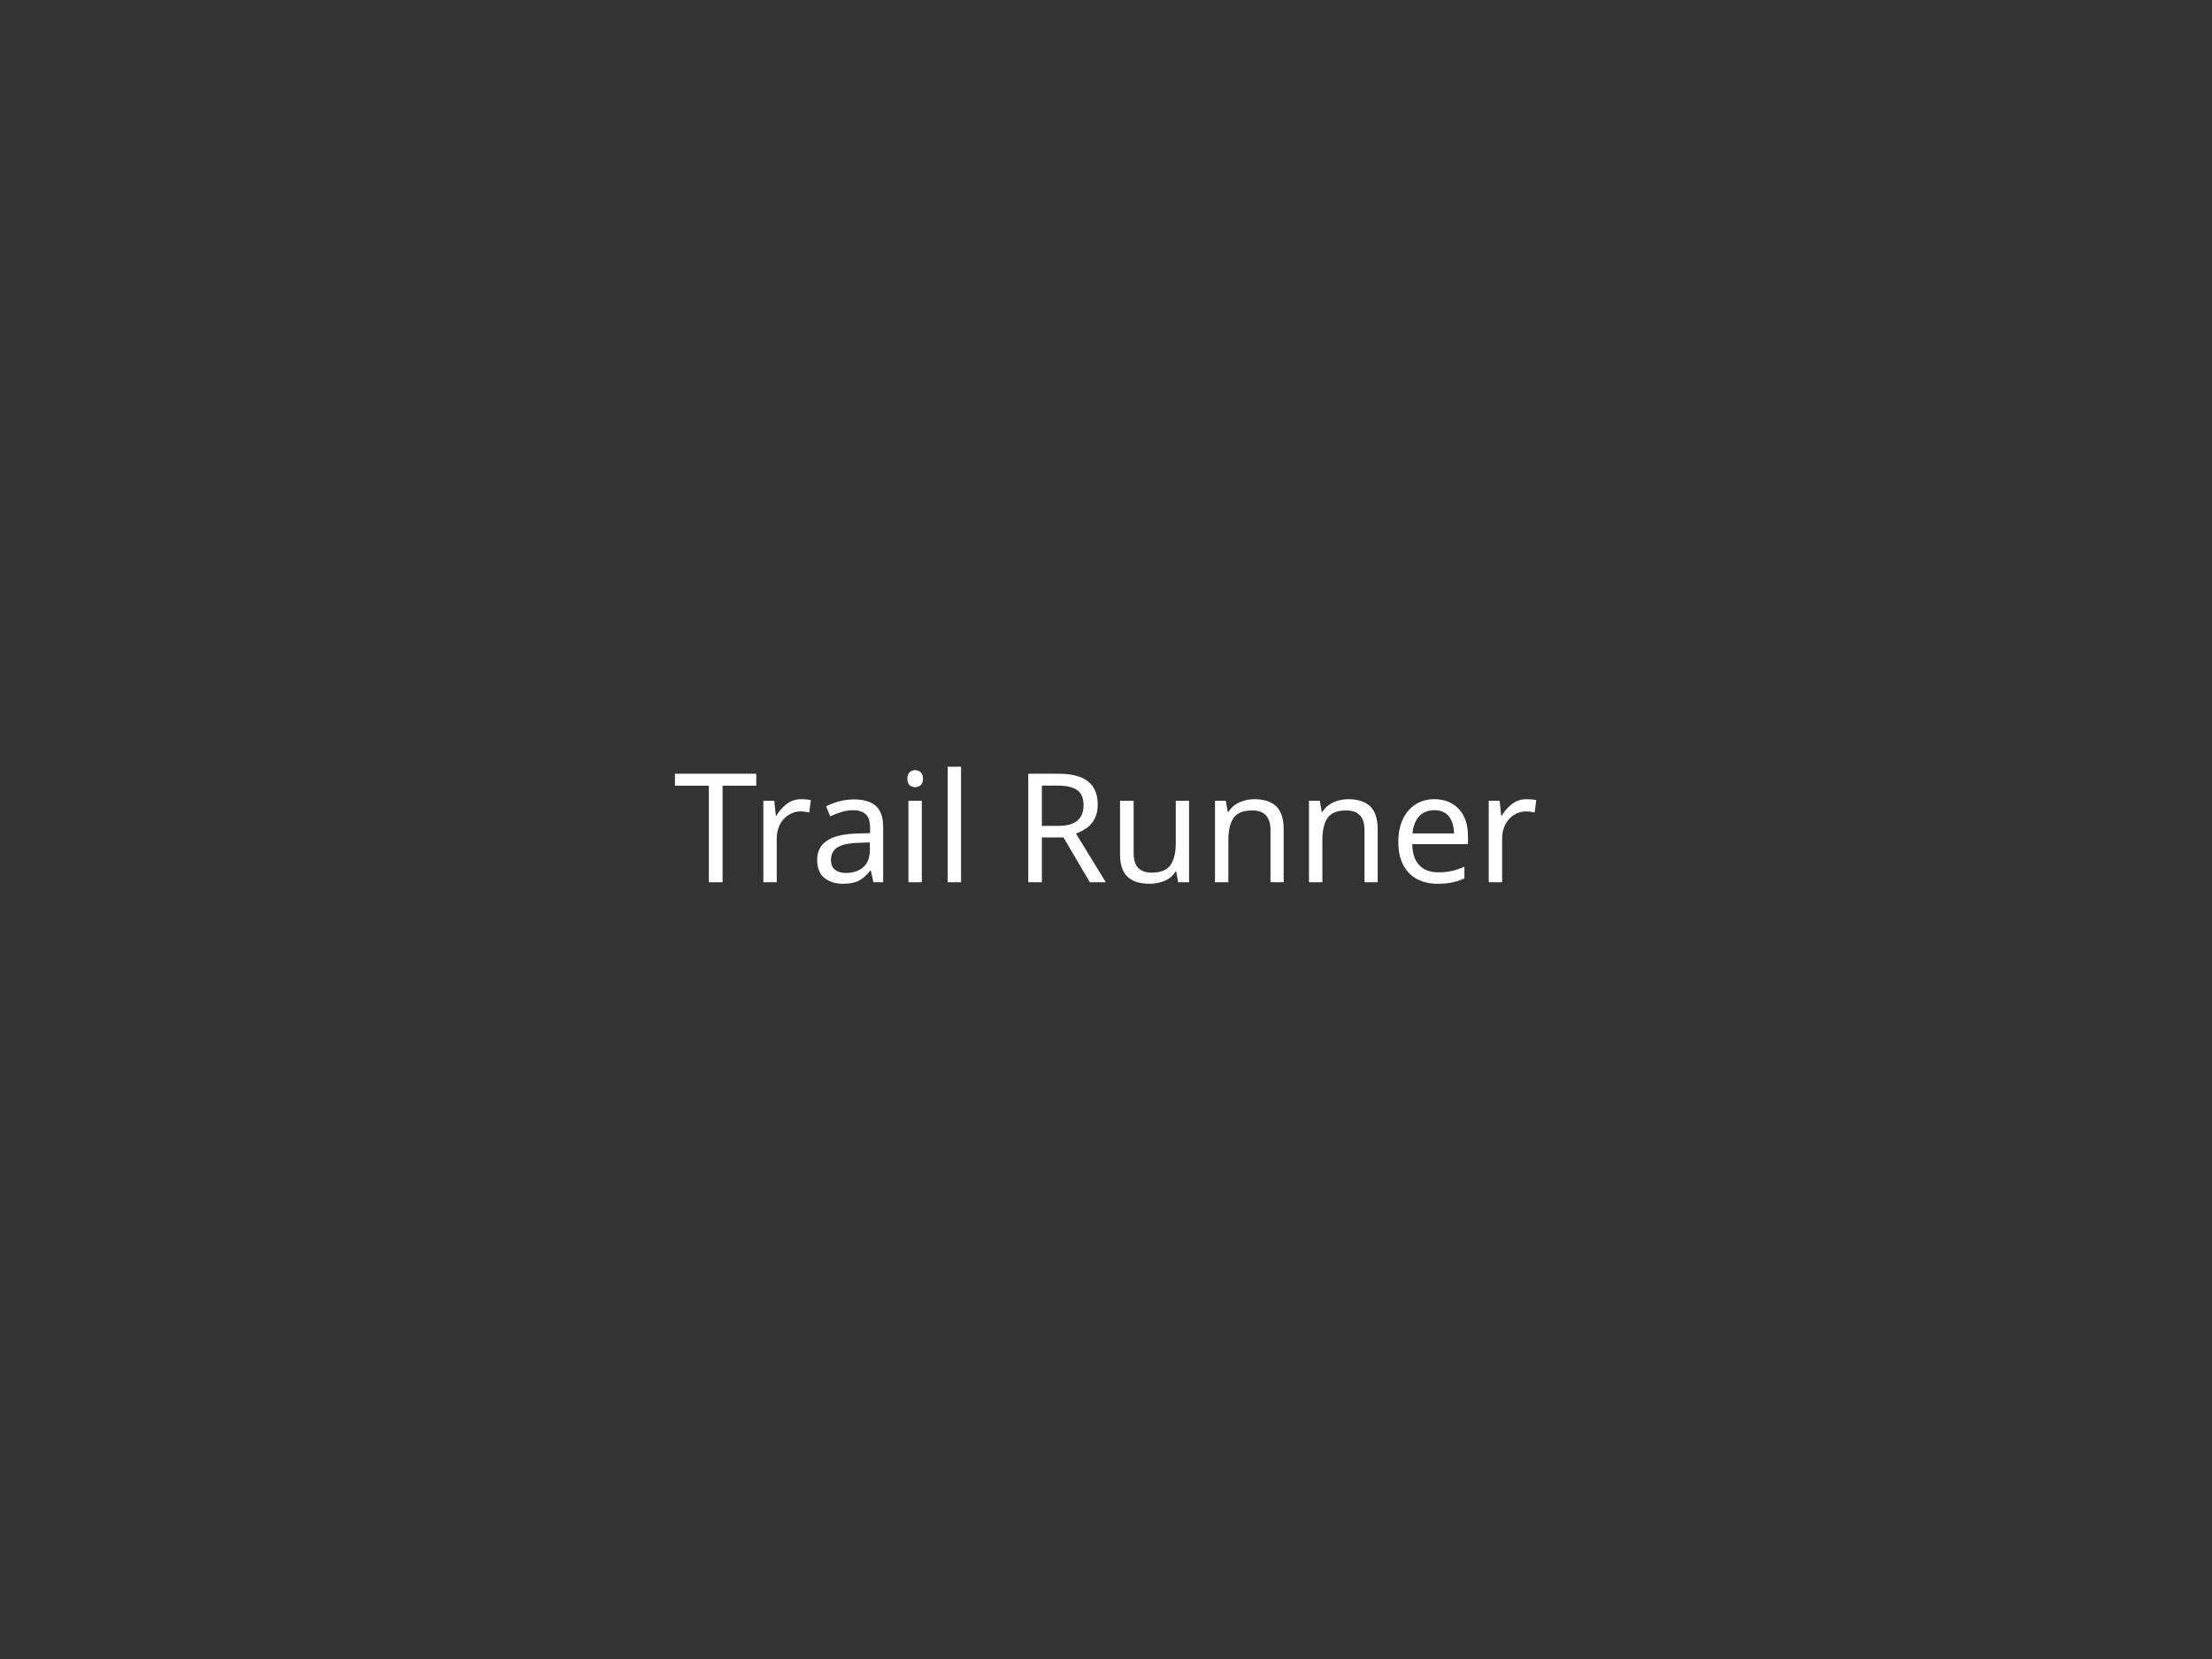
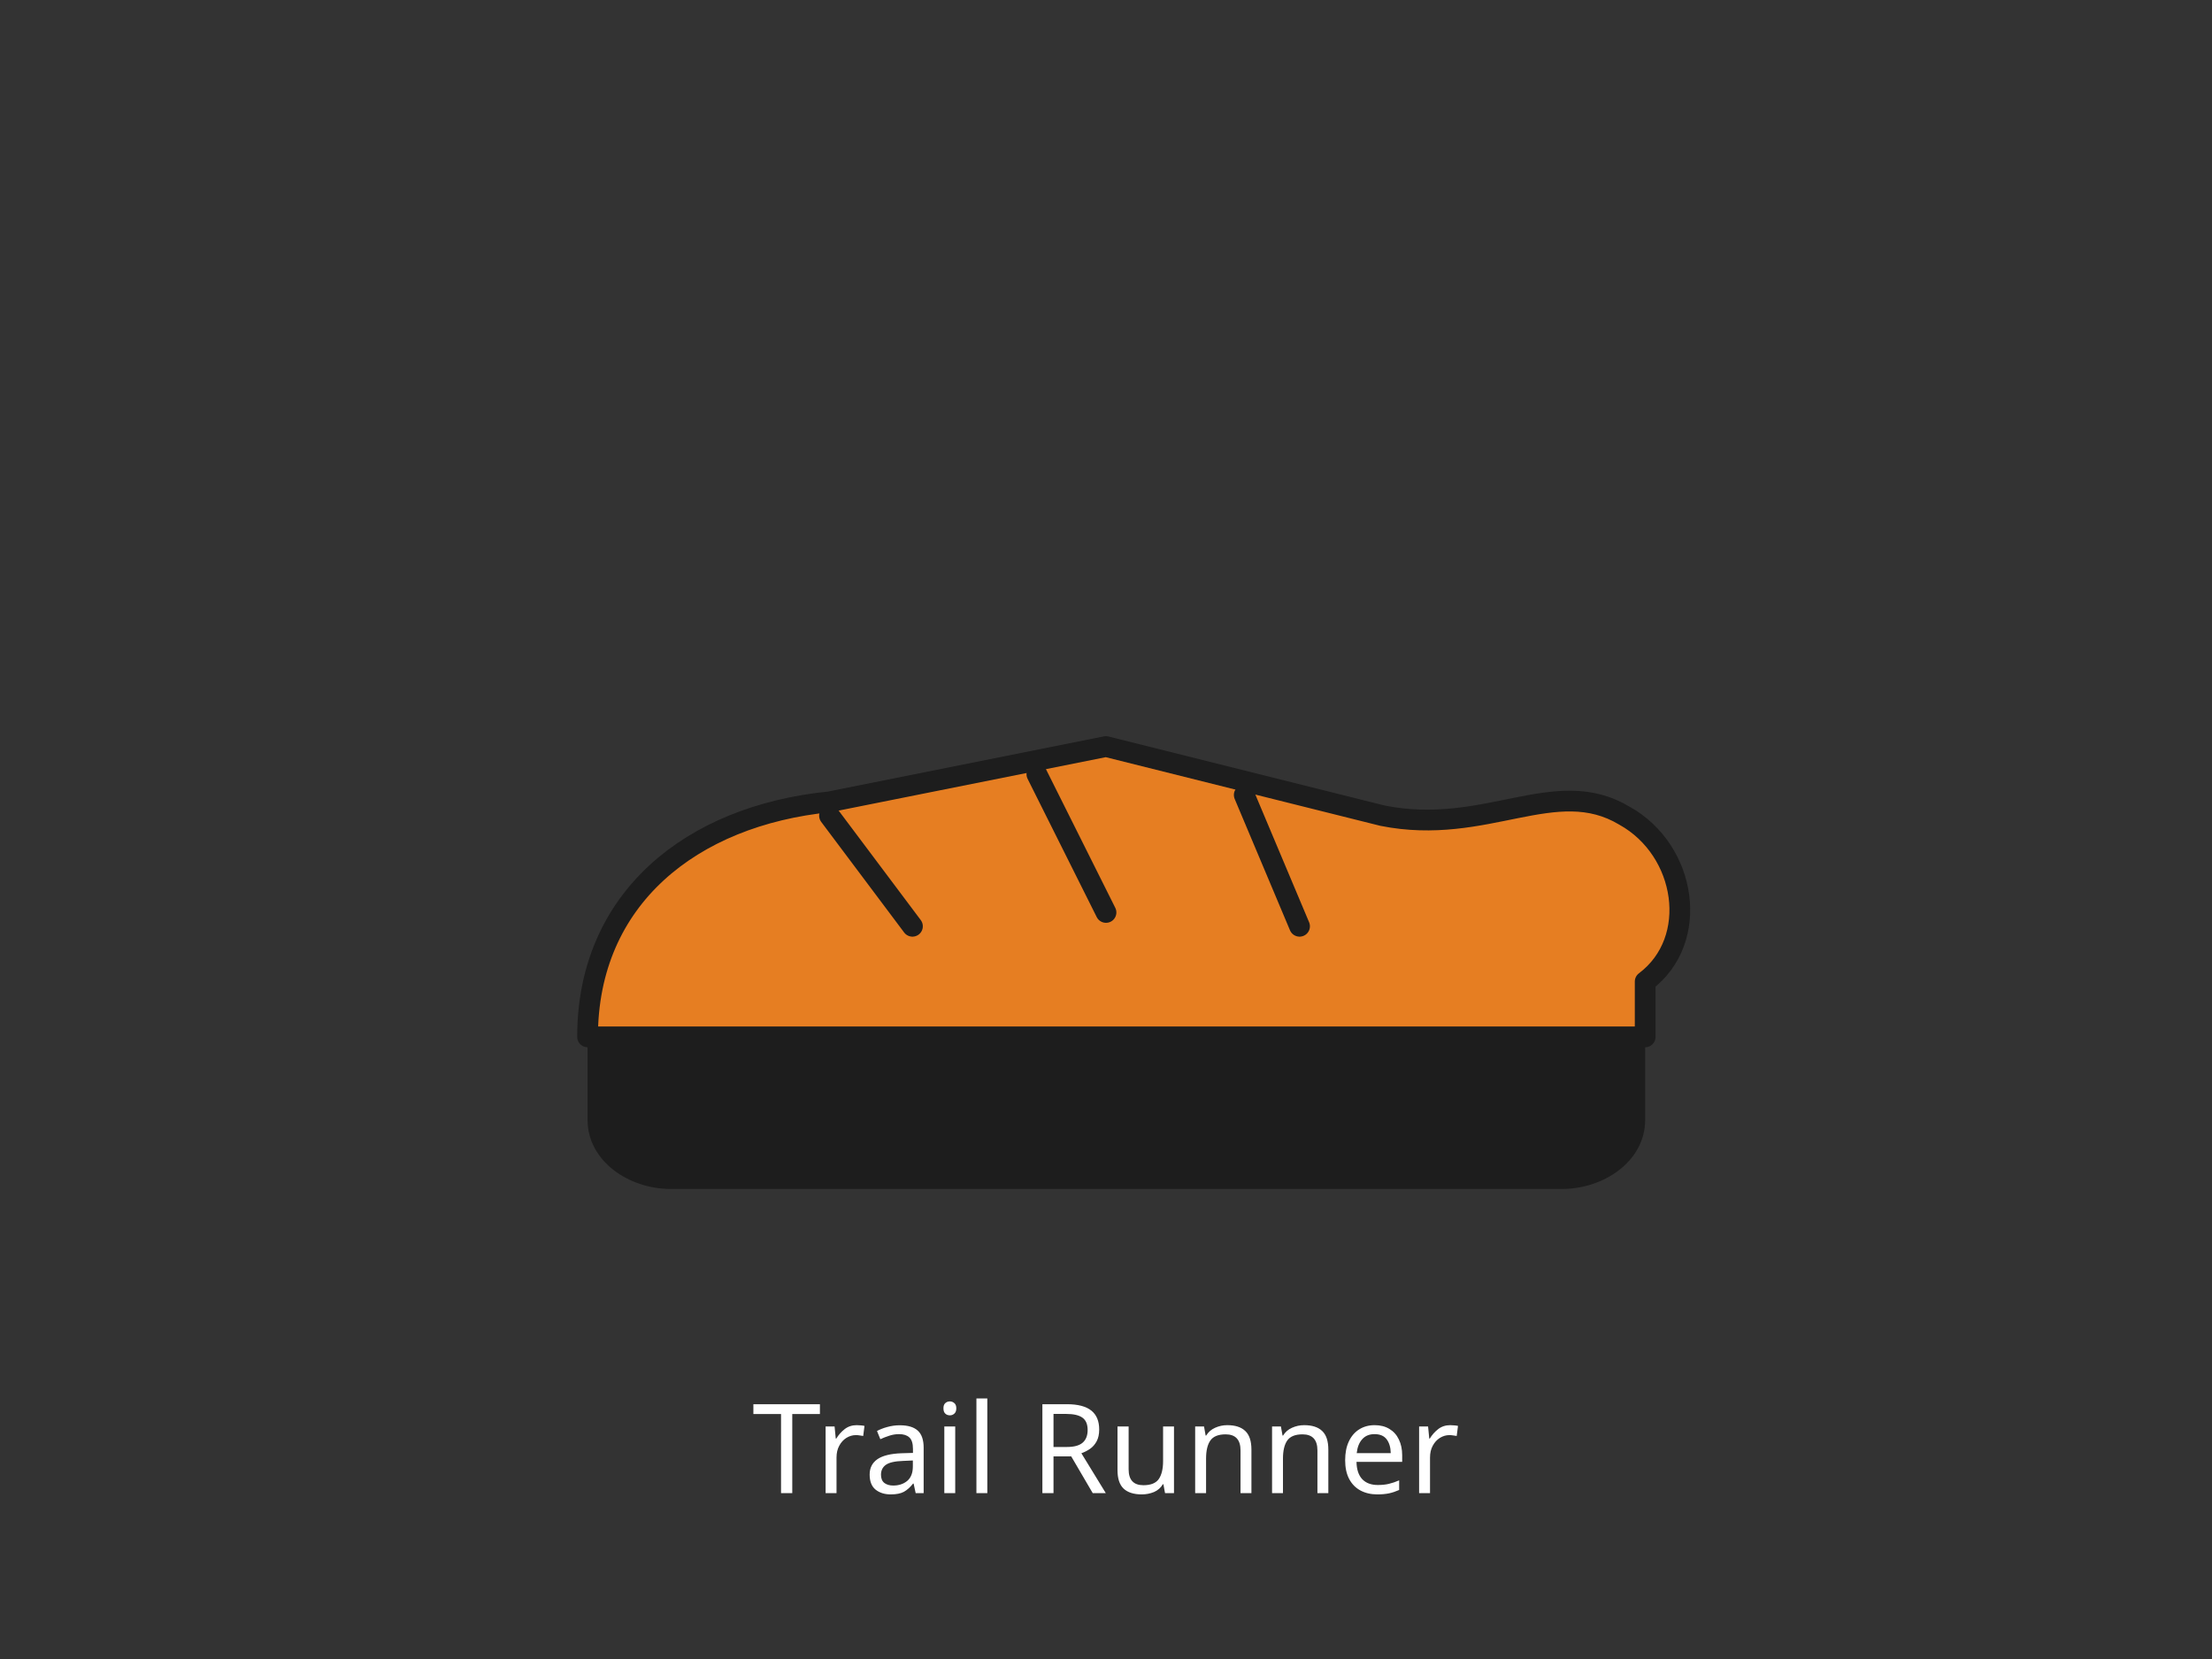
<svg xmlns="http://www.w3.org/2000/svg" width="320" height="240" viewBox="0 0 320 240" role="img" aria-label="Trail Runner">
  <rect width="320" height="240" fill="#333333" />
-   <text x="160" y="120" font-family="sans-serif" font-size="22" fill="#ffffff" text-anchor="middle" dominant-baseline="middle">Trail Runner</text>
+   <path d="M85 150 C85 130 100 118 120 116 L160 108 L200 118 C215 121 225 112 235 118 C244 123 246 136 238 142 L238 150 L85 150 Z" fill="#e67e22" stroke="#1d1d1d" stroke-width="3" stroke-linejoin="round" />
+   <path d="M85 150 L238 150 L238 162 C238 168 232 172 226 172 L97 172 C91 172 85 168 85 162 Z" fill="#1d1d1d" />
+   <path d="M120 118 L132 134 M150 112 L160 132 M180 115 L188 134" stroke="#1d1d1d" stroke-width="3" stroke-linecap="round" />
+   <text x="160" y="216" font-family="sans-serif" font-size="18" fill="#ffffff" text-anchor="middle">Trail Runner</text>
</svg>
